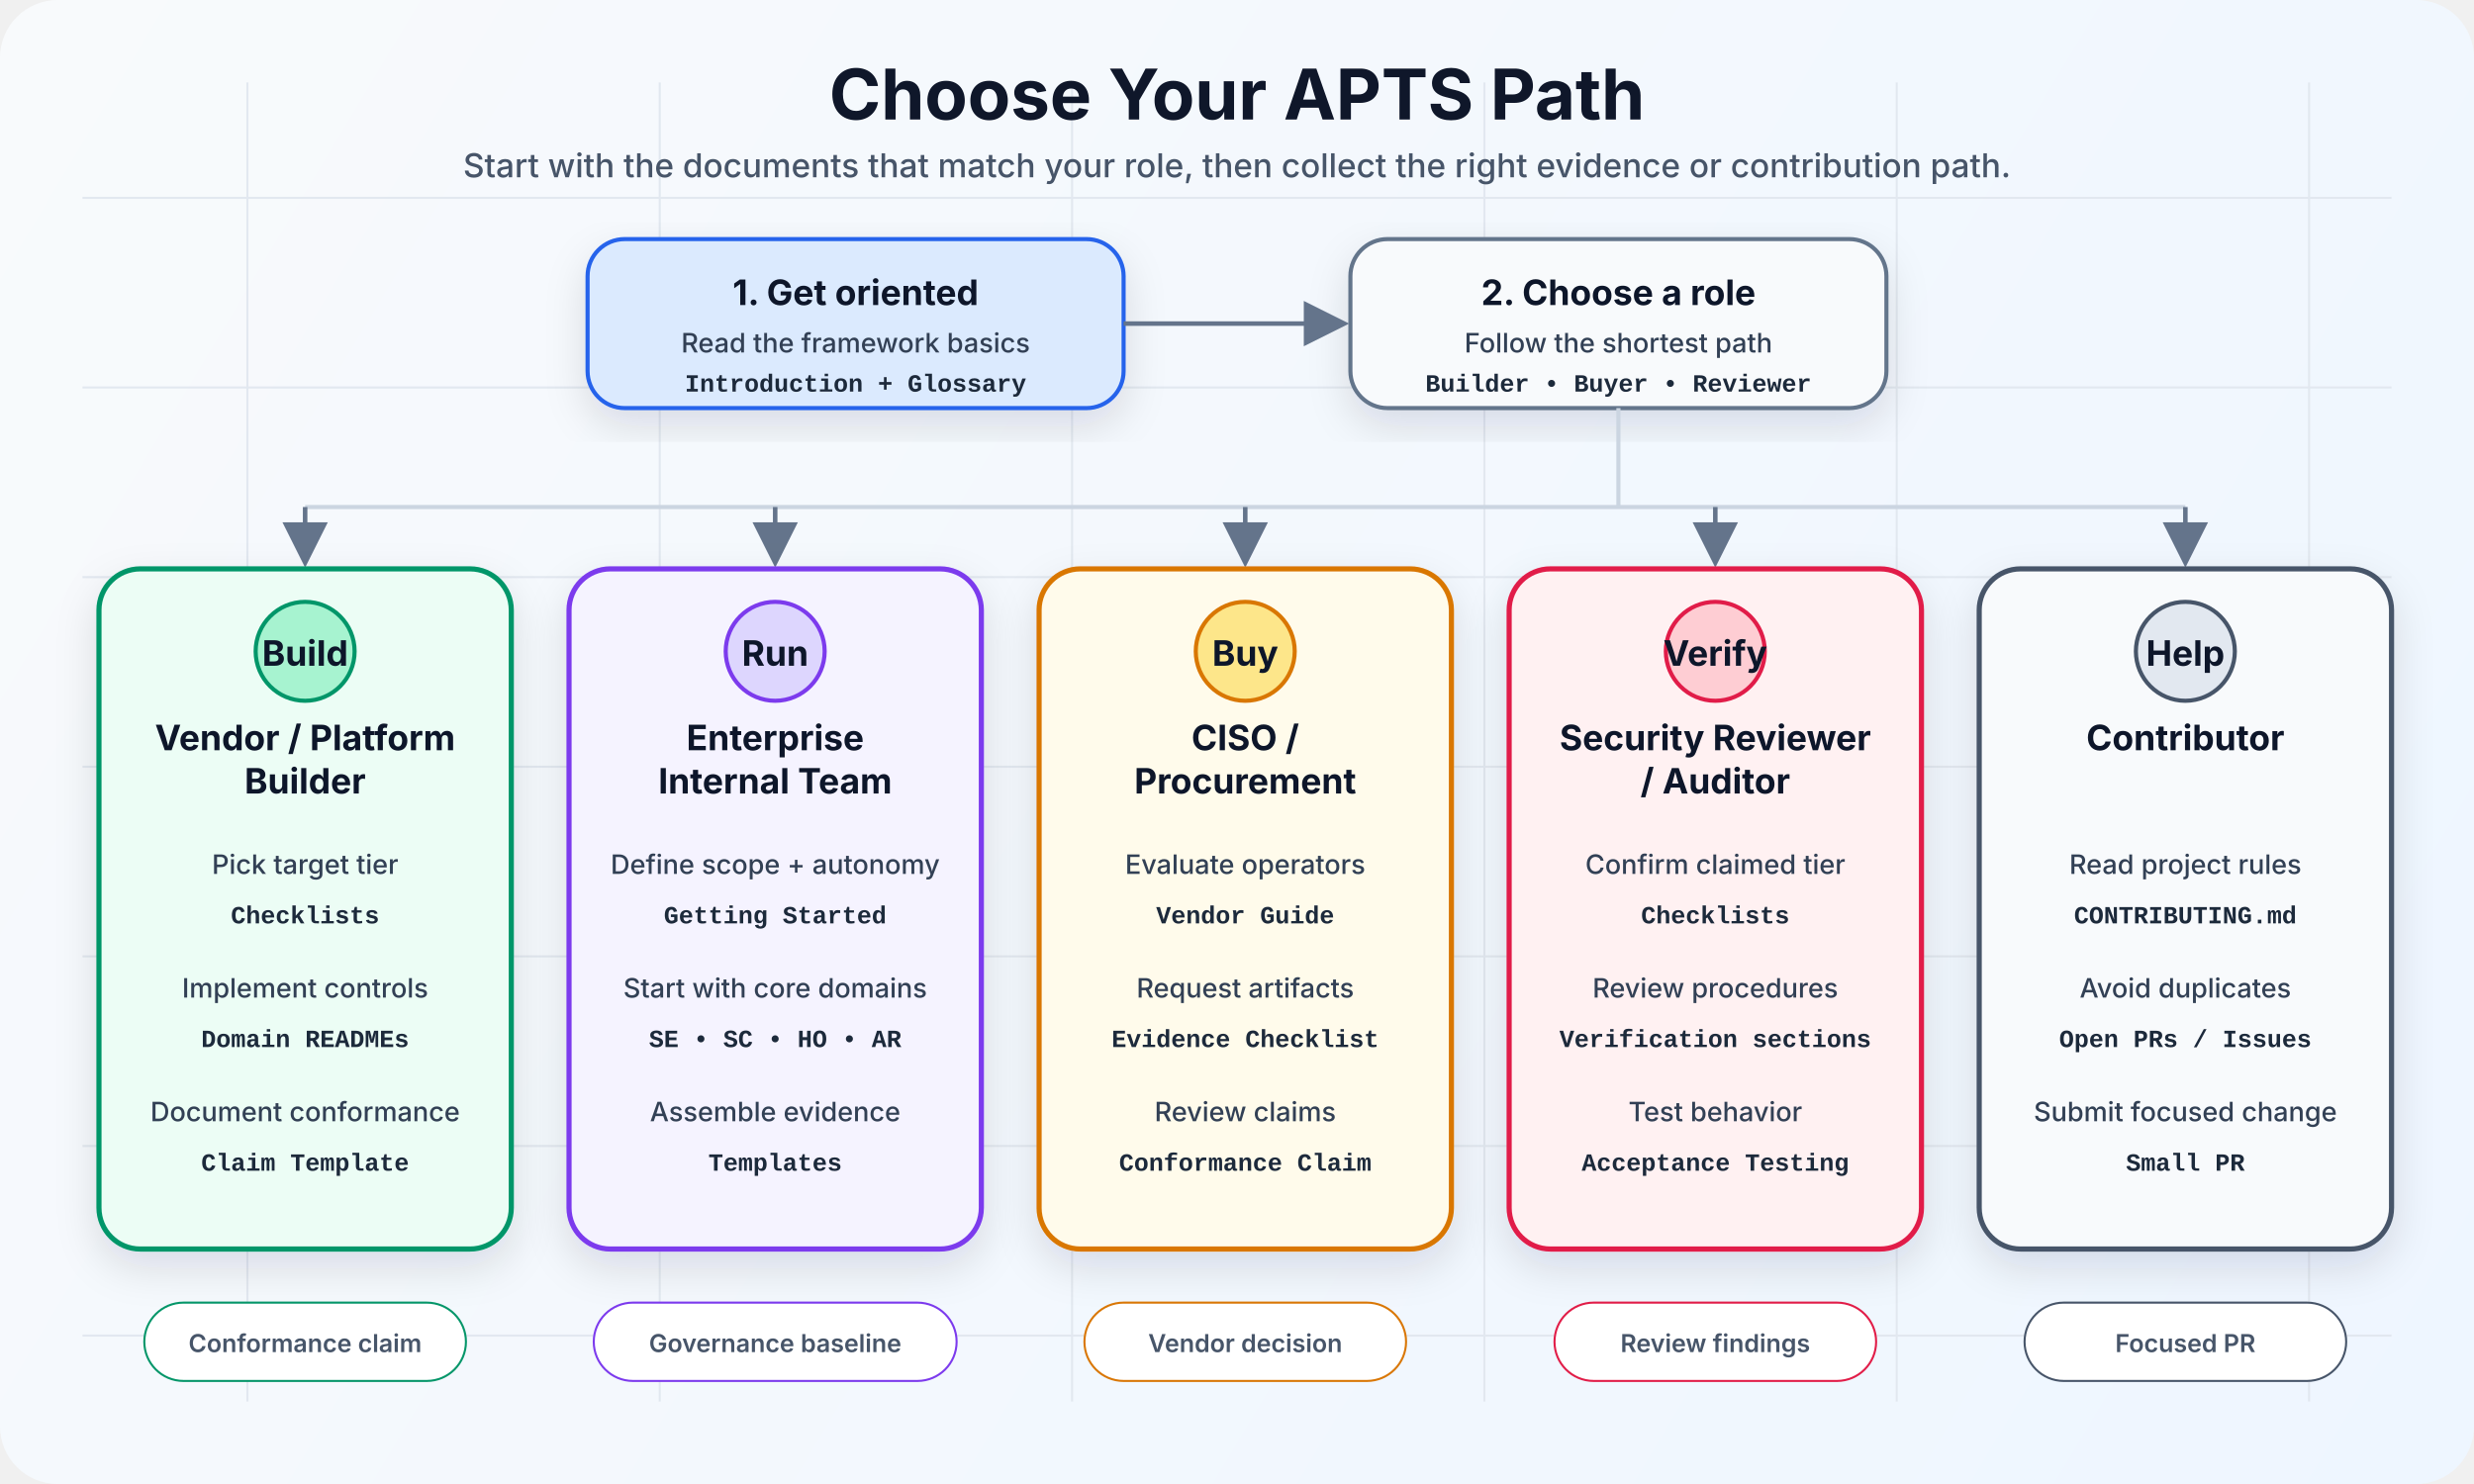
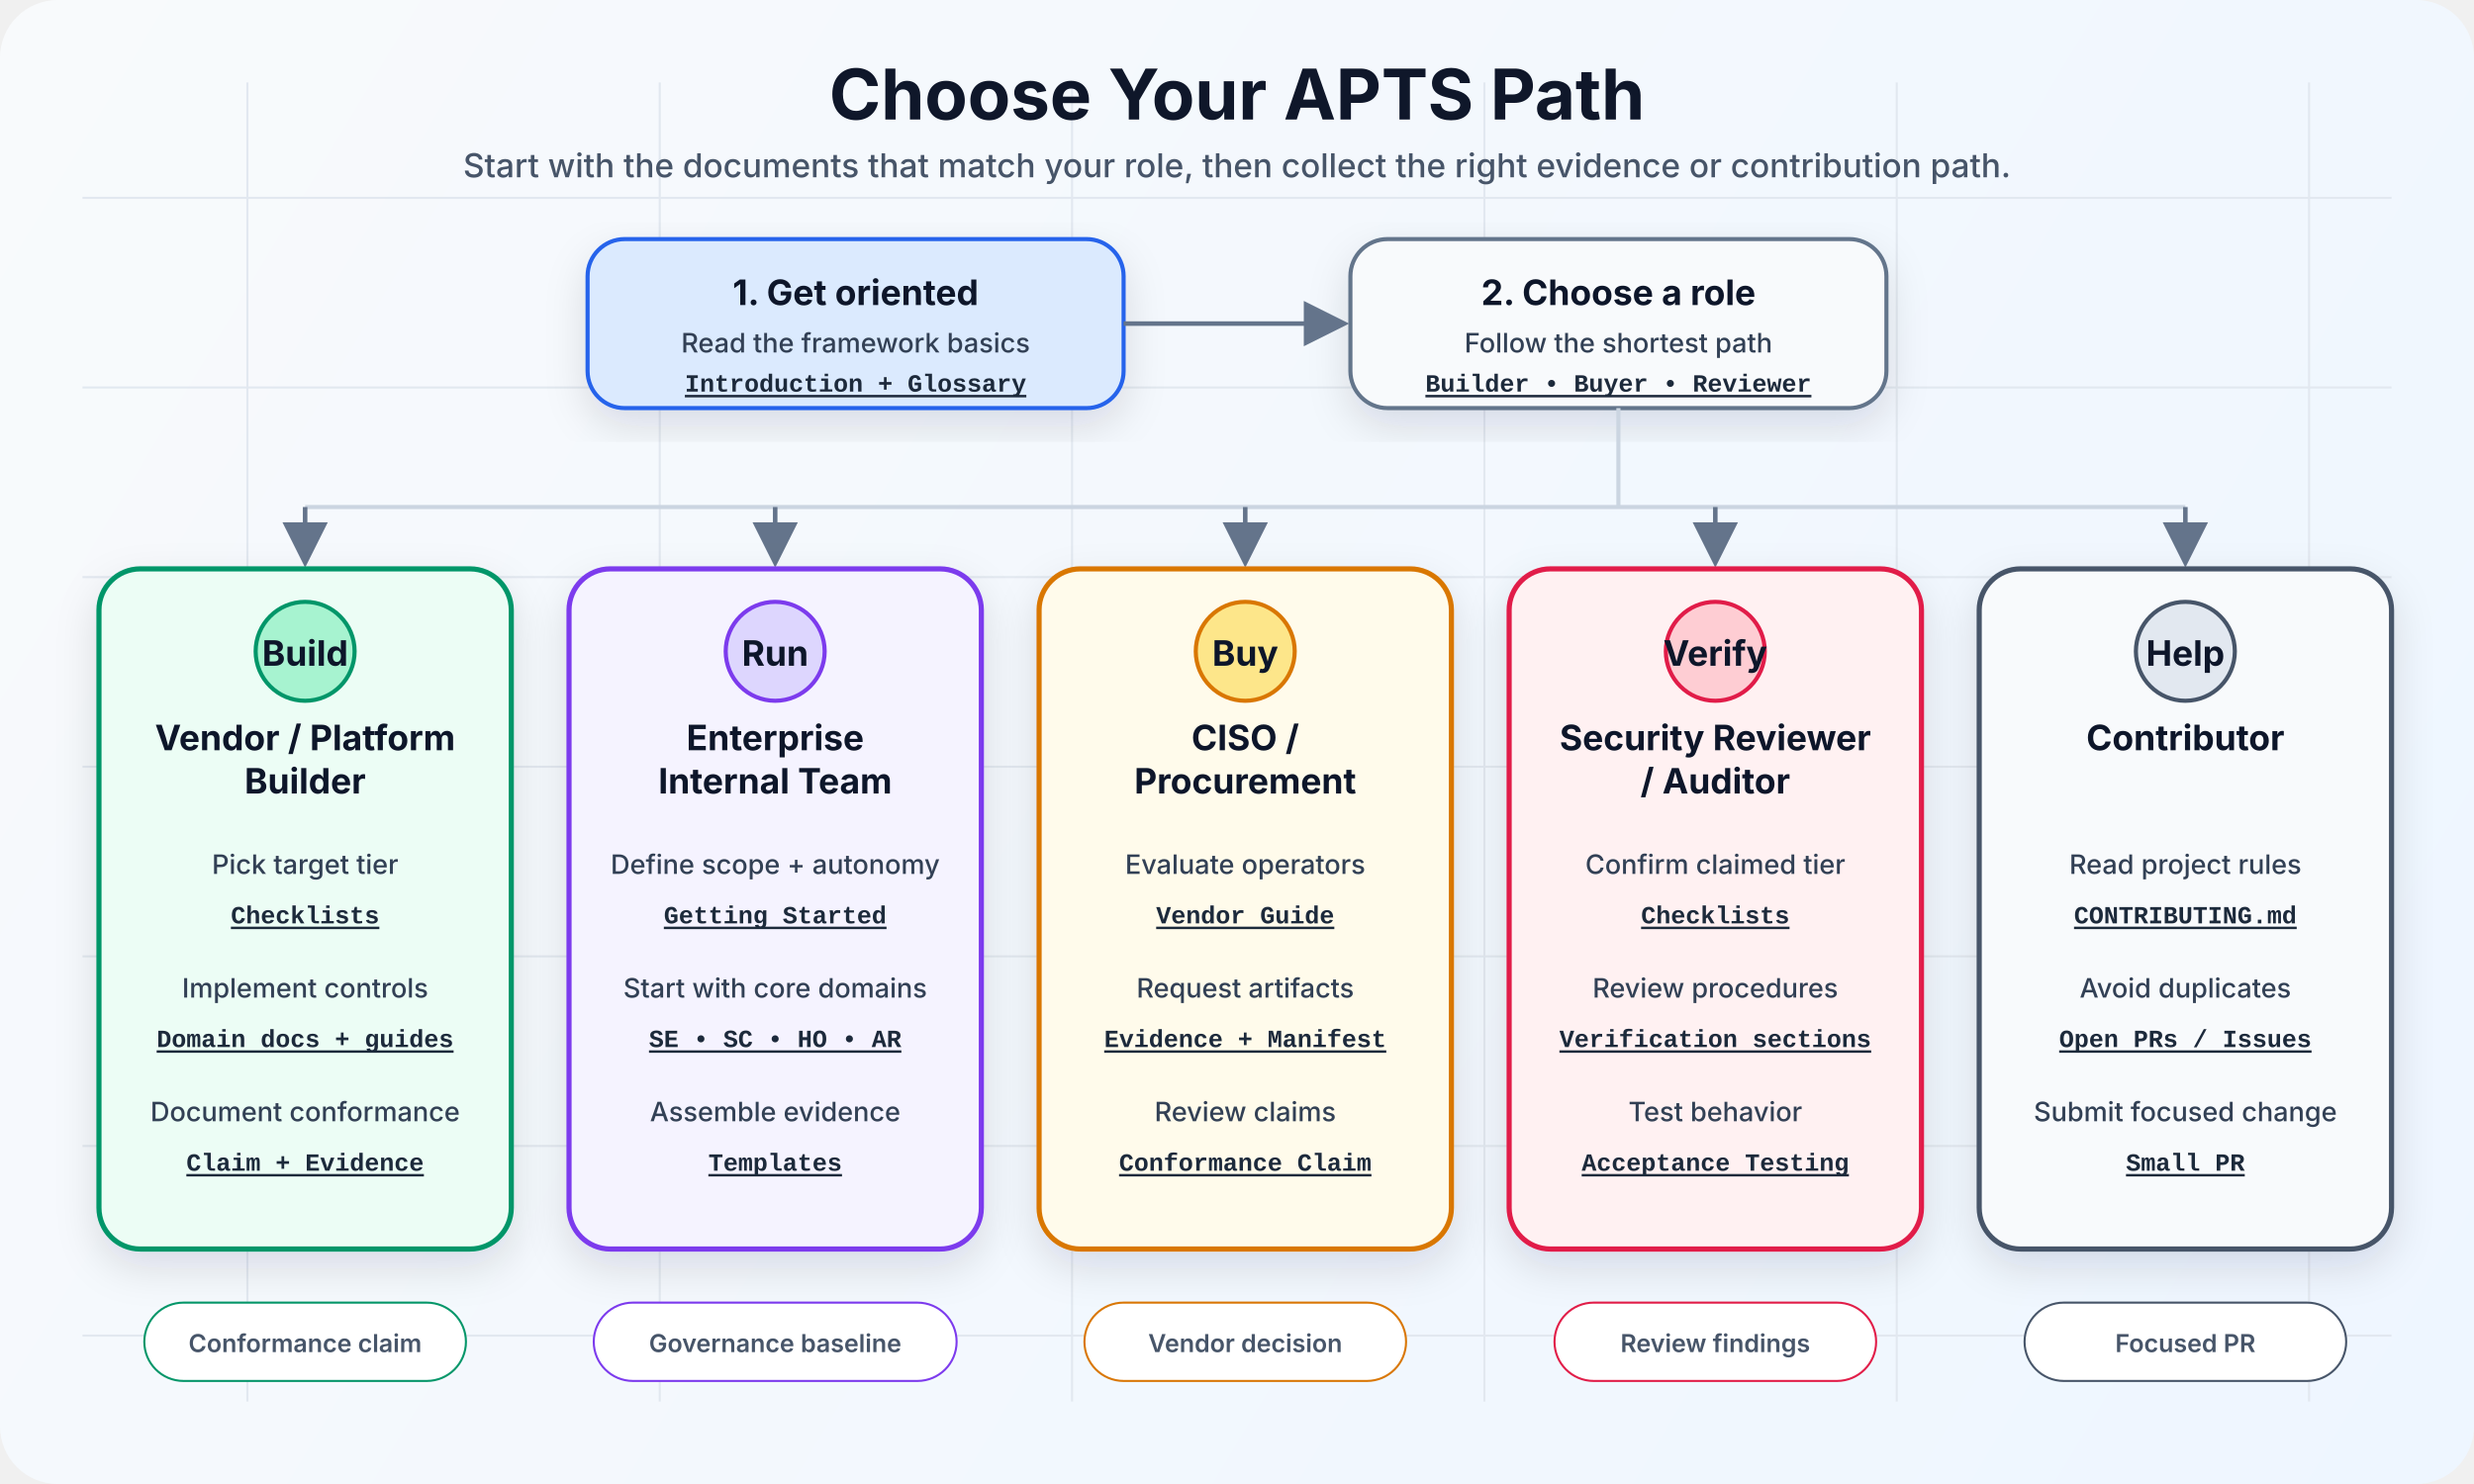
<svg xmlns="http://www.w3.org/2000/svg" width="1200" height="720" viewBox="0 0 1200 720" fill="none" role="img" aria-labelledby="title desc">
  <defs>
    <linearGradient id="bg" x1="0" y1="0" x2="1200" y2="720" gradientUnits="userSpaceOnUse">
      <stop stop-color="#F8FAFC" />
      <stop offset="1" stop-color="#EEF6FF" />
    </linearGradient>
    <filter id="shadow" x="-20%" y="-20%" width="140%" height="140%">
      <feDropShadow dx="0" dy="8" stdDeviation="10" flood-color="#0F172A" flood-opacity="0.12" />
    </filter>
    <marker id="arrow" markerWidth="10" markerHeight="10" refX="8" refY="5" orient="auto" markerUnits="strokeWidth">
      <path d="M 0 0 L 10 5 L 0 10 z" fill="#64748B" />
    </marker>
    <style>
+       a { cursor: pointer; }
+       a:hover rect { stroke-width: 3; }
      .title { font: 700 34px Inter, ui-sans-serif, system-ui, -apple-system, BlinkMacSystemFont, "Segoe UI", sans-serif; fill: #0F172A; }
      .subtitle { font: 500 16px Inter, ui-sans-serif, system-ui, -apple-system, BlinkMacSystemFont, "Segoe UI", sans-serif; fill: #475569; }
      .node-title { font: 700 17px Inter, ui-sans-serif, system-ui, -apple-system, BlinkMacSystemFont, "Segoe UI", sans-serif; fill: #0F172A; }
      .node-body { font: 500 13px Inter, ui-sans-serif, system-ui, -apple-system, BlinkMacSystemFont, "Segoe UI", sans-serif; fill: #334155; }
      .small { font: 600 12px Inter, ui-sans-serif, system-ui, -apple-system, BlinkMacSystemFont, "Segoe UI", sans-serif; fill: #475569; }
-       .doc { font: 700 12px "SFMono-Regular", Consolas, "Liberation Mono", monospace; fill: #1E293B; }
+       .doc { font: 700 12px "SFMono-Regular", Consolas, "Liberation Mono", monospace; fill: #1E293B; text-decoration: underline; }
      .card { filter: url(#shadow); }
      .line { stroke: #64748B; stroke-width: 2.2; marker-end: url(#arrow); }
      .lane-line { stroke: #CBD5E1; stroke-width: 2; }
    </style>
  </defs>
  <rect width="1200" height="720" rx="28" fill="url(#bg)" />
  <path d="M40 96H1160M40 188H1160M40 280H1160M40 372H1160M40 464H1160M40 556H1160M40 648H1160" stroke="#E2E8F0" stroke-width="1" />
  <path d="M120 40V680M320 40V680M520 40V680M720 40V680M920 40V680M1120 40V680" stroke="#E2E8F0" stroke-width="1" />
  <text x="600" y="58" text-anchor="middle" class="title">Choose Your APTS Path</text>
  <text x="600" y="86" text-anchor="middle" class="subtitle">Start with the documents that match your role, then collect the right evidence or contribution path.</text>
-   <g class="card">
-     <rect x="285" y="116" width="260" height="82" rx="18" fill="#DBEAFE" stroke="#2563EB" stroke-width="2" />
-     <text x="415" y="148" text-anchor="middle" class="node-title">1. Get oriented</text>
-     <text x="415" y="171" text-anchor="middle" class="node-body">Read the framework basics</text>
-     <text x="415" y="190" text-anchor="middle" class="doc">Introduction + Glossary</text>
-   </g>
+   <a href="../../standard/Introduction.md" aria-label="Read the Introduction and Glossary">
+     <g class="card">
+       <rect x="285" y="116" width="260" height="82" rx="18" fill="#DBEAFE" stroke="#2563EB" stroke-width="2" />
+       <text x="415" y="148" text-anchor="middle" class="node-title">1. Get oriented</text>
+       <text x="415" y="171" text-anchor="middle" class="node-body">Read the framework basics</text>
+       <text x="415" y="190" text-anchor="middle" class="doc">Introduction + Glossary</text>
+     </g>
+   </a>
  <g class="card">
    <rect x="655" y="116" width="260" height="82" rx="18" fill="#F8FAFC" stroke="#64748B" stroke-width="2" />
    <text x="785" y="148" text-anchor="middle" class="node-title">2. Choose a role</text>
    <text x="785" y="171" text-anchor="middle" class="node-body">Follow the shortest path</text>
    <text x="785" y="190" text-anchor="middle" class="doc">Builder • Buyer • Reviewer</text>
  </g>
  <line x1="545" y1="157" x2="650" y2="157" class="line" />
  <path d="M785 198 V246 H148 M785 246 H376 M785 246 H604 M785 246 H832 M785 246 H1060" class="lane-line" />
  <line x1="148" y1="246" x2="148" y2="271" class="line" />
  <line x1="376" y1="246" x2="376" y2="271" class="line" />
  <line x1="604" y1="246" x2="604" y2="271" class="line" />
  <line x1="832" y1="246" x2="832" y2="271" class="line" />
  <line x1="1060" y1="246" x2="1060" y2="271" class="line" />
-   <g class="card">
-     <rect x="48" y="276" width="200" height="330" rx="20" fill="#ECFDF5" stroke="#059669" stroke-width="2.5" />
-     <circle cx="148" cy="316" r="24" fill="#A7F3D0" stroke="#059669" stroke-width="2" />
-     <text x="148" y="323" text-anchor="middle" class="node-title">Build</text>
-     <text x="148" y="364" text-anchor="middle" class="node-title">Vendor / Platform</text>
-     <text x="148" y="385" text-anchor="middle" class="node-title">Builder</text>
-     <text x="148" y="424" text-anchor="middle" class="node-body">Pick target tier</text>
-     <text x="148" y="448" text-anchor="middle" class="doc">Checklists</text>
-     <text x="148" y="484" text-anchor="middle" class="node-body">Implement controls</text>
-     <text x="148" y="508" text-anchor="middle" class="doc">Domain READMEs</text>
-     <text x="148" y="544" text-anchor="middle" class="node-body">Document conformance</text>
-     <text x="148" y="568" text-anchor="middle" class="doc">Claim Template</text>
-   </g>
-   <g class="card">
-     <rect x="276" y="276" width="200" height="330" rx="20" fill="#F5F3FF" stroke="#7C3AED" stroke-width="2.5" />
-     <circle cx="376" cy="316" r="24" fill="#DDD6FE" stroke="#7C3AED" stroke-width="2" />
-     <text x="376" y="323" text-anchor="middle" class="node-title">Run</text>
-     <text x="376" y="364" text-anchor="middle" class="node-title">Enterprise</text>
-     <text x="376" y="385" text-anchor="middle" class="node-title">Internal Team</text>
-     <text x="376" y="424" text-anchor="middle" class="node-body">Define scope + autonomy</text>
-     <text x="376" y="448" text-anchor="middle" class="doc">Getting Started</text>
-     <text x="376" y="484" text-anchor="middle" class="node-body">Start with core domains</text>
-     <text x="376" y="508" text-anchor="middle" class="doc">SE • SC • HO • AR</text>
-     <text x="376" y="544" text-anchor="middle" class="node-body">Assemble evidence</text>
-     <text x="376" y="568" text-anchor="middle" class="doc">Templates</text>
-   </g>
-   <g class="card">
-     <rect x="504" y="276" width="200" height="330" rx="20" fill="#FFFBEB" stroke="#D97706" stroke-width="2.5" />
-     <circle cx="604" cy="316" r="24" fill="#FDE68A" stroke="#D97706" stroke-width="2" />
-     <text x="604" y="323" text-anchor="middle" class="node-title">Buy</text>
-     <text x="604" y="364" text-anchor="middle" class="node-title">CISO /</text>
-     <text x="604" y="385" text-anchor="middle" class="node-title">Procurement</text>
-     <text x="604" y="424" text-anchor="middle" class="node-body">Evaluate operators</text>
-     <text x="604" y="448" text-anchor="middle" class="doc">Vendor Guide</text>
-     <text x="604" y="484" text-anchor="middle" class="node-body">Request artifacts</text>
-     <text x="604" y="508" text-anchor="middle" class="doc">Evidence Checklist</text>
-     <text x="604" y="544" text-anchor="middle" class="node-body">Review claims</text>
-     <text x="604" y="568" text-anchor="middle" class="doc">Conformance Claim</text>
-   </g>
-   <g class="card">
-     <rect x="732" y="276" width="200" height="330" rx="20" fill="#FFF1F2" stroke="#E11D48" stroke-width="2.5" />
-     <circle cx="832" cy="316" r="24" fill="#FECDD3" stroke="#E11D48" stroke-width="2" />
-     <text x="832" y="323" text-anchor="middle" class="node-title">Verify</text>
-     <text x="832" y="364" text-anchor="middle" class="node-title">Security Reviewer</text>
-     <text x="832" y="385" text-anchor="middle" class="node-title">/ Auditor</text>
-     <text x="832" y="424" text-anchor="middle" class="node-body">Confirm claimed tier</text>
-     <text x="832" y="448" text-anchor="middle" class="doc">Checklists</text>
-     <text x="832" y="484" text-anchor="middle" class="node-body">Review procedures</text>
-     <text x="832" y="508" text-anchor="middle" class="doc">Verification sections</text>
-     <text x="832" y="544" text-anchor="middle" class="node-body">Test behavior</text>
-     <text x="832" y="568" text-anchor="middle" class="doc">Acceptance Testing</text>
-   </g>
-   <g class="card">
-     <rect x="960" y="276" width="200" height="330" rx="20" fill="#F8FAFC" stroke="#475569" stroke-width="2.5" />
-     <circle cx="1060" cy="316" r="24" fill="#E2E8F0" stroke="#475569" stroke-width="2" />
-     <text x="1060" y="323" text-anchor="middle" class="node-title">Help</text>
-     <text x="1060" y="364" text-anchor="middle" class="node-title">Contributor</text>
-     <text x="1060" y="424" text-anchor="middle" class="node-body">Read project rules</text>
-     <text x="1060" y="448" text-anchor="middle" class="doc">CONTRIBUTING.md</text>
-     <text x="1060" y="484" text-anchor="middle" class="node-body">Avoid duplicates</text>
-     <text x="1060" y="508" text-anchor="middle" class="doc">Open PRs / Issues</text>
-     <text x="1060" y="544" text-anchor="middle" class="node-body">Submit focused change</text>
-     <text x="1060" y="568" text-anchor="middle" class="doc">Small PR</text>
-   </g>
+   <a href="../../standard/appendix/Conformance_Claim_Template.md" aria-label="Vendor or platform builder path to conformance claim and evidence package">
+     <g class="card">
+       <rect x="48" y="276" width="200" height="330" rx="20" fill="#ECFDF5" stroke="#059669" stroke-width="2.5" />
+       <circle cx="148" cy="316" r="24" fill="#A7F3D0" stroke="#059669" stroke-width="2" />
+       <text x="148" y="323" text-anchor="middle" class="node-title">Build</text>
+       <text x="148" y="364" text-anchor="middle" class="node-title">Vendor / Platform</text>
+       <text x="148" y="385" text-anchor="middle" class="node-title">Builder</text>
+       <text x="148" y="424" text-anchor="middle" class="node-body">Pick target tier</text>
+       <text x="148" y="448" text-anchor="middle" class="doc">Checklists</text>
+       <text x="148" y="484" text-anchor="middle" class="node-body">Implement controls</text>
+       <text x="148" y="508" text-anchor="middle" class="doc">Domain docs + guides</text>
+       <text x="148" y="544" text-anchor="middle" class="node-body">Document conformance</text>
+       <text x="148" y="568" text-anchor="middle" class="doc">Claim + Evidence</text>
+     </g>
+   </a>
+   <a href="../../standard/Getting_Started.md" aria-label="Enterprise internal team path through core domains and templates">
+     <g class="card">
+       <rect x="276" y="276" width="200" height="330" rx="20" fill="#F5F3FF" stroke="#7C3AED" stroke-width="2.5" />
+       <circle cx="376" cy="316" r="24" fill="#DDD6FE" stroke="#7C3AED" stroke-width="2" />
+       <text x="376" y="323" text-anchor="middle" class="node-title">Run</text>
+       <text x="376" y="364" text-anchor="middle" class="node-title">Enterprise</text>
+       <text x="376" y="385" text-anchor="middle" class="node-title">Internal Team</text>
+       <text x="376" y="424" text-anchor="middle" class="node-body">Define scope + autonomy</text>
+       <text x="376" y="448" text-anchor="middle" class="doc">Getting Started</text>
+       <text x="376" y="484" text-anchor="middle" class="node-body">Start with core domains</text>
+       <text x="376" y="508" text-anchor="middle" class="doc">SE • SC • HO • AR</text>
+       <text x="376" y="544" text-anchor="middle" class="node-body">Assemble evidence</text>
+       <text x="376" y="568" text-anchor="middle" class="doc">Templates</text>
+     </g>
+   </a>
+   <a href="../../standard/appendix/Vendor_Evaluation_Guide.md" aria-label="CISO or procurement path through vendor evaluation and evidence requests">
+     <g class="card">
+       <rect x="504" y="276" width="200" height="330" rx="20" fill="#FFFBEB" stroke="#D97706" stroke-width="2.5" />
+       <circle cx="604" cy="316" r="24" fill="#FDE68A" stroke="#D97706" stroke-width="2" />
+       <text x="604" y="323" text-anchor="middle" class="node-title">Buy</text>
+       <text x="604" y="364" text-anchor="middle" class="node-title">CISO /</text>
+       <text x="604" y="385" text-anchor="middle" class="node-title">Procurement</text>
+       <text x="604" y="424" text-anchor="middle" class="node-body">Evaluate operators</text>
+       <text x="604" y="448" text-anchor="middle" class="doc">Vendor Guide</text>
+       <text x="604" y="484" text-anchor="middle" class="node-body">Request artifacts</text>
+       <text x="604" y="508" text-anchor="middle" class="doc">Evidence + Manifest</text>
+       <text x="604" y="544" text-anchor="middle" class="node-body">Review claims</text>
+       <text x="604" y="568" text-anchor="middle" class="doc">Conformance Claim</text>
+     </g>
+   </a>
+   <a href="../../standard/appendix/Customer_Acceptance_Testing.md" aria-label="Security reviewer or auditor path through verification sections and acceptance testing">
+     <g class="card">
+       <rect x="732" y="276" width="200" height="330" rx="20" fill="#FFF1F2" stroke="#E11D48" stroke-width="2.5" />
+       <circle cx="832" cy="316" r="24" fill="#FECDD3" stroke="#E11D48" stroke-width="2" />
+       <text x="832" y="323" text-anchor="middle" class="node-title">Verify</text>
+       <text x="832" y="364" text-anchor="middle" class="node-title">Security Reviewer</text>
+       <text x="832" y="385" text-anchor="middle" class="node-title">/ Auditor</text>
+       <text x="832" y="424" text-anchor="middle" class="node-body">Confirm claimed tier</text>
+       <text x="832" y="448" text-anchor="middle" class="doc">Checklists</text>
+       <text x="832" y="484" text-anchor="middle" class="node-body">Review procedures</text>
+       <text x="832" y="508" text-anchor="middle" class="doc">Verification sections</text>
+       <text x="832" y="544" text-anchor="middle" class="node-body">Test behavior</text>
+       <text x="832" y="568" text-anchor="middle" class="doc">Acceptance Testing</text>
+     </g>
+   </a>
+   <a href="../../CONTRIBUTING.md" aria-label="Contributor path through contribution guidance and open issues or PRs">
+     <g class="card">
+       <rect x="960" y="276" width="200" height="330" rx="20" fill="#F8FAFC" stroke="#475569" stroke-width="2.5" />
+       <circle cx="1060" cy="316" r="24" fill="#E2E8F0" stroke="#475569" stroke-width="2" />
+       <text x="1060" y="323" text-anchor="middle" class="node-title">Help</text>
+       <text x="1060" y="364" text-anchor="middle" class="node-title">Contributor</text>
+       <text x="1060" y="424" text-anchor="middle" class="node-body">Read project rules</text>
+       <text x="1060" y="448" text-anchor="middle" class="doc">CONTRIBUTING.md</text>
+       <text x="1060" y="484" text-anchor="middle" class="node-body">Avoid duplicates</text>
+       <text x="1060" y="508" text-anchor="middle" class="doc">Open PRs / Issues</text>
+       <text x="1060" y="544" text-anchor="middle" class="node-body">Submit focused change</text>
+       <text x="1060" y="568" text-anchor="middle" class="doc">Small PR</text>
+     </g>
+   </a>
  <g>
    <rect x="70" y="632" width="156" height="38" rx="19" fill="#FFFFFF" stroke="#059669" />
    <text x="148" y="656" text-anchor="middle" class="small">Conformance claim</text>
    <rect x="288" y="632" width="176" height="38" rx="19" fill="#FFFFFF" stroke="#7C3AED" />
    <text x="376" y="656" text-anchor="middle" class="small">Governance baseline</text>
    <rect x="526" y="632" width="156" height="38" rx="19" fill="#FFFFFF" stroke="#D97706" />
    <text x="604" y="656" text-anchor="middle" class="small">Vendor decision</text>
    <rect x="754" y="632" width="156" height="38" rx="19" fill="#FFFFFF" stroke="#E11D48" />
    <text x="832" y="656" text-anchor="middle" class="small">Review findings</text>
    <rect x="982" y="632" width="156" height="38" rx="19" fill="#FFFFFF" stroke="#475569" />
    <text x="1060" y="656" text-anchor="middle" class="small">Focused PR</text>
  </g>
</svg>
